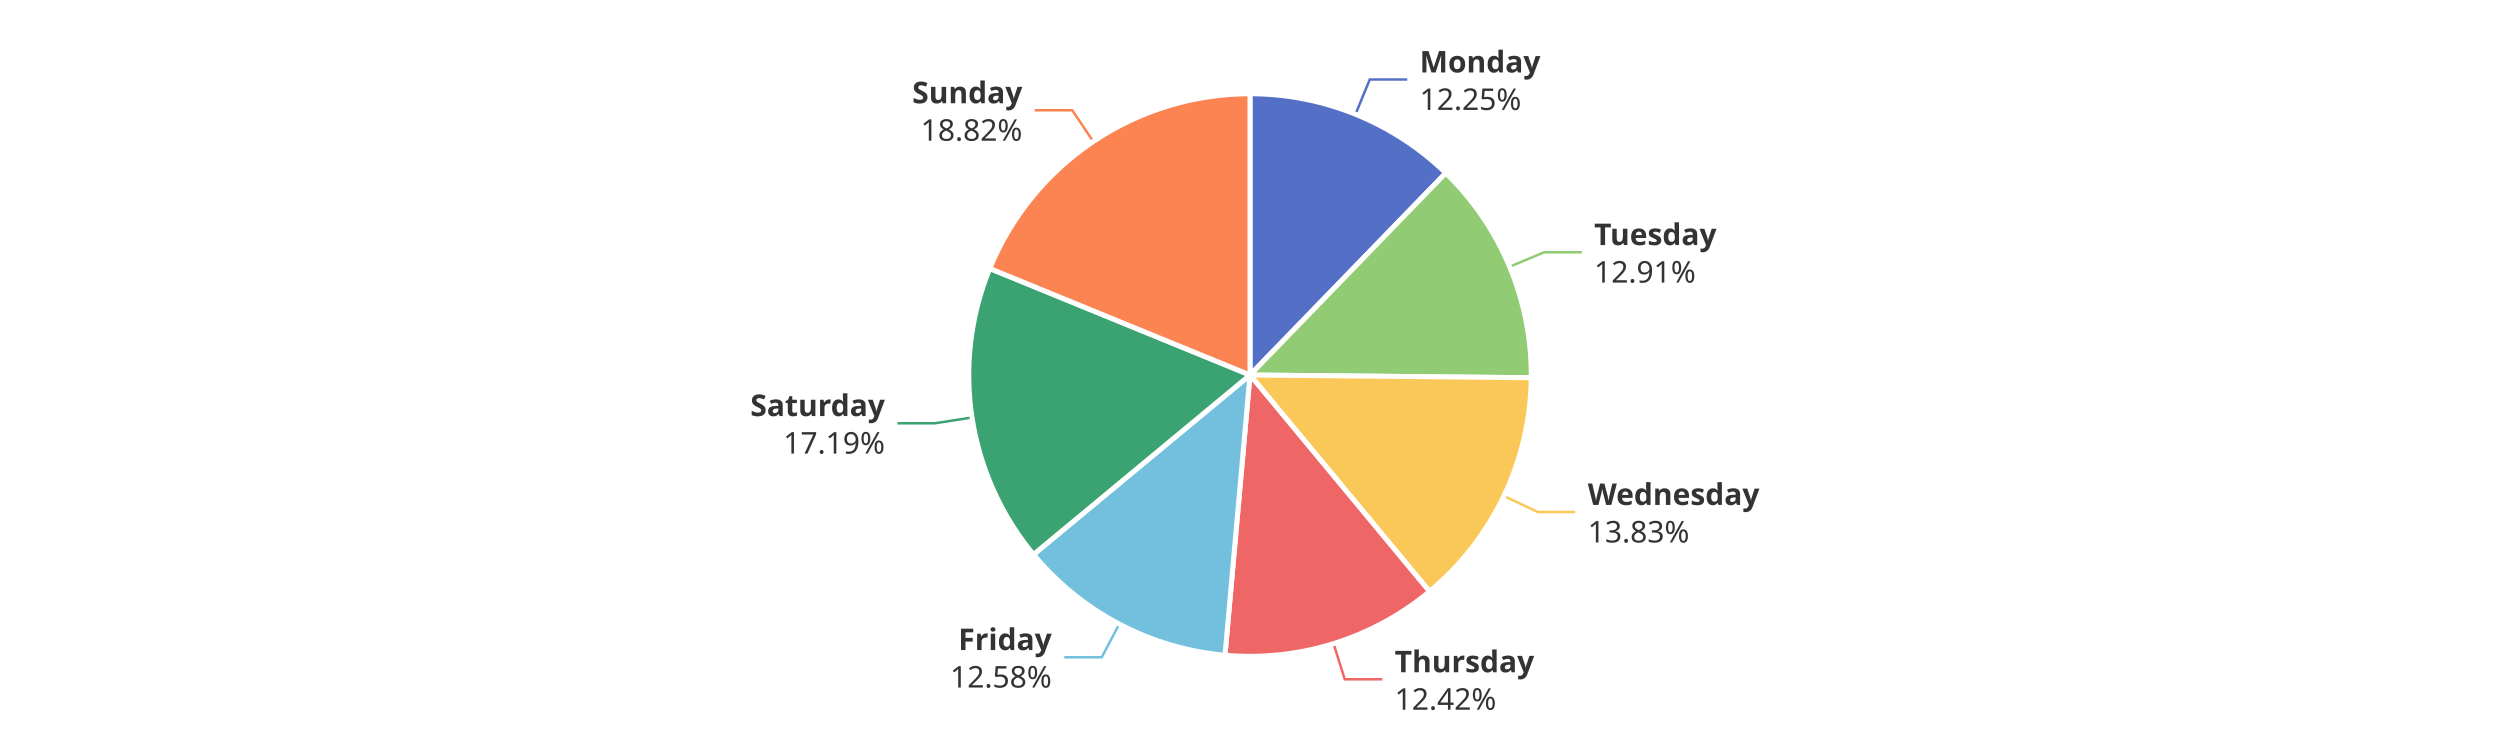
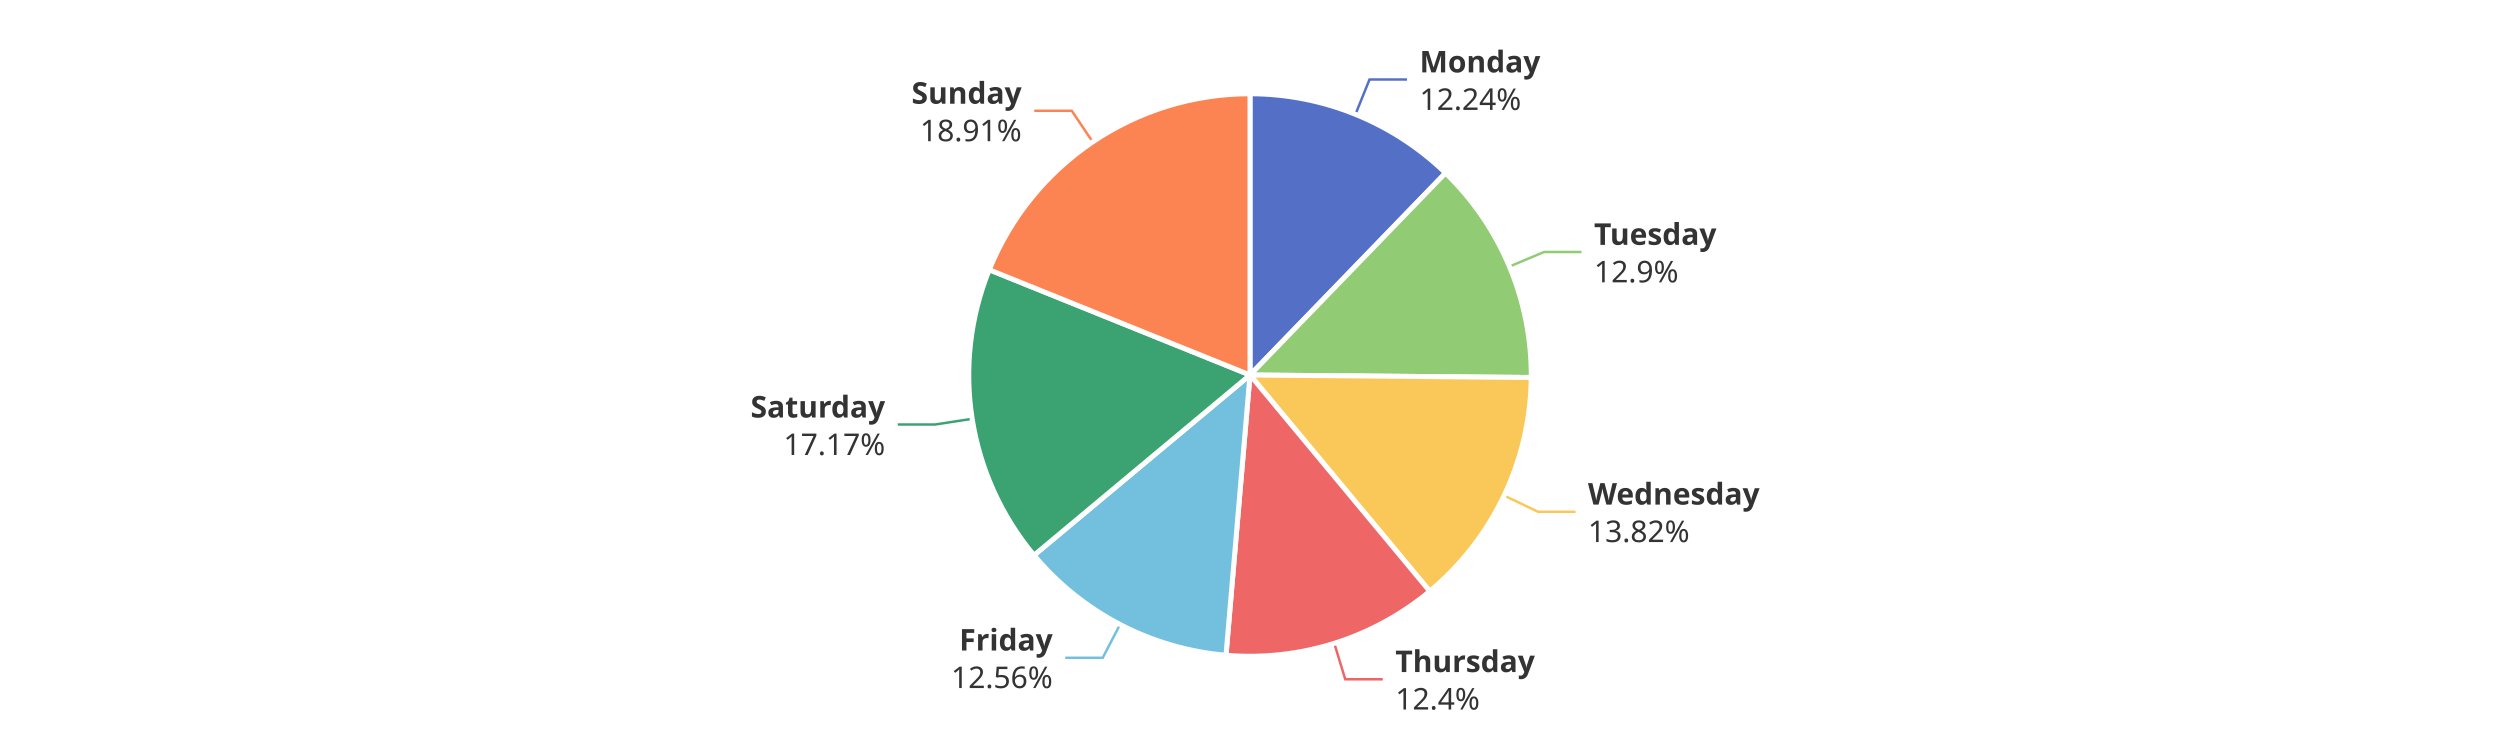
<svg xmlns="http://www.w3.org/2000/svg" width="1000" height="300" version="1.1" baseProfile="full" viewBox="0 0 1000 300">
  <rect width="1000" height="300" x="0" y="0" id="0" fill="#ffffff" />
-   <polyline points="542.2 45.7 547.9 31.8 562.9 31.8" fill="none" stroke="#5470c6" />
-   <polyline points="603.8 106.7 617.7 100.9 632.7 100.9" fill="none" stroke="#91cc75" />
-   <polyline points="601.6 198.4 615.1 204.8 630.1 204.8" fill="none" stroke="#fac858" />
-   <polyline points="533.4 257.4 537.9 271.7 552.9 271.7" fill="none" stroke="#ee6666" />
-   <polyline points="447.7 249.6 440.7 262.9 425.7 262.9" fill="none" stroke="#73c0de" />
-   <polyline points="388.8 167 374 169.3 359 169.3" fill="none" stroke="#3ba272" />
-   <polyline points="437.3 56.6 428.9 44.1 413.9 44.1" fill="none" stroke="#fc8452" />
-   <path d="M500 37.5A112.5 112.5 0 0 1 578.3 69.2L500 150Z" fill="#5470c6" stroke="#fff" stroke-width="2" stroke-linejoin="round" />
-   <path d="M578.3 69.2A112.5 112.5 0 0 1 612.5 151.1L500 150Z" fill="#91cc75" stroke="#fff" stroke-width="2" stroke-linejoin="round" />
-   <path d="M612.5 151.1A112.5 112.5 0 0 1 571.8 236.6L500 150Z" fill="#fac858" stroke="#fff" stroke-width="2" stroke-linejoin="round" />
-   <path d="M571.8 236.6A112.5 112.5 0 0 1 490 262.1L500 150Z" fill="#ee6666" stroke="#fff" stroke-width="2" stroke-linejoin="round" />
-   <path d="M490 262.1A112.5 112.5 0 0 1 413.4 221.8L500 150Z" fill="#73c0de" stroke="#fff" stroke-width="2" stroke-linejoin="round" />
-   <path d="M413.4 221.8A112.5 112.5 0 0 1 395.9 107.4L500 150Z" fill="#3ba272" stroke="#fff" stroke-width="2" stroke-linejoin="round" />
-   <path d="M395.9 107.4A112.5 112.5 0 0 1 500 37.5L500 150Z" fill="#fc8452" stroke="#fff" stroke-width="2" stroke-linejoin="round" />
-   <path d="M0 -15l42.8 0l0 30l-42.8 0Z" transform="translate(567.8655 31.8258)" fill="none" />
-   <text dominant-baseline="central" text-anchor="start" style="font-size:12px;font-family:sans-serif;font-weight:bold;" y="-7.5" transform="translate(567.8655 31.8258)" fill="#333" stroke="rgb(255,255,255)" stroke-width="2" paint-order="stroke" stroke-miterlimit="2">Monday</text>
-   <text dominant-baseline="central" text-anchor="start" style="font-size:12px;font-family:sans-serif;" y="7.5" transform="translate(567.8655 31.8258)" fill="#333" stroke="rgb(255,255,255)" stroke-width="2" paint-order="stroke" stroke-miterlimit="2">12.25%</text>
-   <path d="M0 -15l46.2 0l0 30l-46.2 0Z" transform="translate(637.6562 100.875)" fill="none" />
-   <text dominant-baseline="central" text-anchor="start" style="font-size:12px;font-family:sans-serif;font-weight:bold;" y="-7.5" transform="translate(637.6562 100.875)" fill="#333" stroke="rgb(255,255,255)" stroke-width="2" paint-order="stroke" stroke-miterlimit="2">Tuesday</text>
-   <text dominant-baseline="central" text-anchor="start" style="font-size:12px;font-family:sans-serif;" y="7.5" transform="translate(637.6562 100.875)" fill="#333" stroke="rgb(255,255,255)" stroke-width="2" paint-order="stroke" stroke-miterlimit="2">12.91%</text>
-   <path d="M0 -15l63.6 0l0 30l-63.6 0Z" transform="translate(635.1083 204.8299)" fill="none" />
-   <text dominant-baseline="central" text-anchor="start" style="font-size:12px;font-family:sans-serif;font-weight:bold;" y="-7.5" transform="translate(635.1083 204.8299)" fill="#333" stroke="rgb(255,255,255)" stroke-width="2" paint-order="stroke" stroke-miterlimit="2">Wednesday</text>
-   <text dominant-baseline="central" text-anchor="start" style="font-size:12px;font-family:sans-serif;" y="7.5" transform="translate(635.1083 204.8299)" fill="#333" stroke="rgb(255,255,255)" stroke-width="2" paint-order="stroke" stroke-miterlimit="2">13.83%</text>
-   <path d="M0 -15l50.2 0l0 30l-50.2 0Z" transform="translate(557.8728 271.7452)" fill="none" />
-   <text dominant-baseline="central" text-anchor="start" style="font-size:12px;font-family:sans-serif;font-weight:bold;" y="-7.5" transform="translate(557.8728 271.7452)" fill="#333" stroke="rgb(255,255,255)" stroke-width="2" paint-order="stroke" stroke-miterlimit="2">Thursday</text>
-   <text dominant-baseline="central" text-anchor="start" style="font-size:12px;font-family:sans-serif;" y="7.5" transform="translate(557.8728 271.7452)" fill="#333" stroke="rgb(255,255,255)" stroke-width="2" paint-order="stroke" stroke-miterlimit="2">12.42%</text>
-   <path d="M-40.9 -15l40.9 0l0 30l-40.9 0Z" transform="translate(420.6932 262.867)" fill="none" />
-   <text dominant-baseline="central" text-anchor="end" style="font-size:12px;font-family:sans-serif;font-weight:bold;" y="-7.5" transform="translate(420.6932 262.867)" fill="#333" stroke="rgb(255,255,255)" stroke-width="2" paint-order="stroke" stroke-miterlimit="2">Friday</text>
-   <text dominant-baseline="central" text-anchor="end" style="font-size:12px;font-family:sans-serif;" y="7.5" transform="translate(420.6932 262.867)" fill="#333" stroke="rgb(255,255,255)" stroke-width="2" paint-order="stroke" stroke-miterlimit="2">12.58%</text>
-   <path d="M-48.2 -15l48.2 0l0 30l-48.2 0Z" transform="translate(353.965 169.2726)" fill="none" />
-   <text dominant-baseline="central" text-anchor="end" style="font-size:12px;font-family:sans-serif;font-weight:bold;" y="-7.5" transform="translate(353.965 169.2726)" fill="#333" stroke="rgb(255,255,255)" stroke-width="2" paint-order="stroke" stroke-miterlimit="2">Saturday</text>
-   <text dominant-baseline="central" text-anchor="end" style="font-size:12px;font-family:sans-serif;" y="7.5" transform="translate(353.965 169.2726)" fill="#333" stroke="rgb(255,255,255)" stroke-width="2" paint-order="stroke" stroke-miterlimit="2">17.19%</text>
-   <path d="M-40.9 -15l40.9 0l0 30l-40.9 0Z" transform="translate(408.9318 44.1437)" fill="none" />
-   <text dominant-baseline="central" text-anchor="end" style="font-size:12px;font-family:sans-serif;font-weight:bold;" y="-7.5" transform="translate(408.9318 44.1437)" fill="#333" stroke="rgb(255,255,255)" stroke-width="2" paint-order="stroke" stroke-miterlimit="2">Sunday</text>
-   <text dominant-baseline="central" text-anchor="end" style="font-size:12px;font-family:sans-serif;" y="7.5" transform="translate(408.9318 44.1437)" fill="#333" stroke="rgb(255,255,255)" stroke-width="2" paint-order="stroke" stroke-miterlimit="2">18.82%</text>
+   <polyline points="542.2 45.7 547.8 31.8 562.8 31.8" fill="none" stroke="#5470c6" />
+   <polyline points="603.8 106.6 617.6 100.8 632.6 100.8" fill="none" stroke="#91cc75" />
+   <polyline points="601.6 198.2 615.2 204.7 630.2 204.7" fill="none" stroke="#fac858" />
+   <polyline points="533.7 257.3 538.1 271.7 553.1 271.7" fill="none" stroke="#ee6666" />
+   <polyline points="448 249.8 441.1 263.1 426.1 263.1" fill="none" stroke="#73c0de" />
+   <polyline points="388.9 167.5 374.1 169.8 359.1 169.8" fill="none" stroke="#3ba272" />
+   <polyline points="437.1 56.8 428.7 44.3 413.7 44.3" fill="none" stroke="#fc8452" />
+   <path d="M500 37.5A112.5 112.5 0 0 1 578.2 69.2L500 150Z" fill="#5470c6" stroke="#fff" stroke-width="2" stroke-linejoin="round" />
+   <path d="M578.2 69.2A112.5 112.5 0 0 1 612.5 151L500 150Z" fill="#91cc75" stroke="#fff" stroke-width="2" stroke-linejoin="round" />
+   <path d="M612.5 151A112.5 112.5 0 0 1 571.9 236.5L500 150Z" fill="#fac858" stroke="#fff" stroke-width="2" stroke-linejoin="round" />
+   <path d="M571.9 236.5A112.5 112.5 0 0 1 490.4 262.1L500 150Z" fill="#ee6666" stroke="#fff" stroke-width="2" stroke-linejoin="round" />
+   <path d="M490.4 262.1A112.5 112.5 0 0 1 413.6 222.1L500 150Z" fill="#73c0de" stroke="#fff" stroke-width="2" stroke-linejoin="round" />
+   <path d="M413.6 222.1A112.5 112.5 0 0 1 395.7 107.9L500 150Z" fill="#3ba272" stroke="#fff" stroke-width="2" stroke-linejoin="round" />
+   <path d="M395.7 107.9A112.5 112.5 0 0 1 500 37.5L500 150Z" fill="#fc8452" stroke="#fff" stroke-width="2" stroke-linejoin="round" />
+   <path d="M0 -15l42.8 0l0 30l-42.8 0Z" transform="translate(567.8329 31.8126)" fill="none" />
+   <text dominant-baseline="central" text-anchor="start" style="font-size:12px;font-family:sans-serif;font-weight:bold;" y="-7.5" transform="translate(567.8329 31.8126)" fill="#333" stroke="rgb(255,255,255)" stroke-width="2" paint-order="stroke" stroke-miterlimit="2">Monday</text>
+   <text dominant-baseline="central" text-anchor="start" style="font-size:12px;font-family:sans-serif;" y="7.5" transform="translate(567.8329 31.8126)" fill="#333" stroke="rgb(255,255,255)" stroke-width="2" paint-order="stroke" stroke-miterlimit="2">12.24%</text>
+   <path d="M0 -15l46.2 0l0 30l-46.2 0Z" transform="translate(637.6156 100.7779)" fill="none" />
+   <text dominant-baseline="central" text-anchor="start" style="font-size:12px;font-family:sans-serif;font-weight:bold;" y="-7.5" transform="translate(637.6156 100.7779)" fill="#333" stroke="rgb(255,255,255)" stroke-width="2" paint-order="stroke" stroke-miterlimit="2">Tuesday</text>
+   <text dominant-baseline="central" text-anchor="start" style="font-size:12px;font-family:sans-serif;" y="7.5" transform="translate(637.6156 100.7779)" fill="#333" stroke="rgb(255,255,255)" stroke-width="2" paint-order="stroke" stroke-miterlimit="2">12.9%</text>
+   <path d="M0 -15l63.6 0l0 30l-63.6 0Z" transform="translate(635.1833 204.6722)" fill="none" />
+   <text dominant-baseline="central" text-anchor="start" style="font-size:12px;font-family:sans-serif;font-weight:bold;" y="-7.5" transform="translate(635.1833 204.6722)" fill="#333" stroke="rgb(255,255,255)" stroke-width="2" paint-order="stroke" stroke-miterlimit="2">Wednesday</text>
+   <text dominant-baseline="central" text-anchor="start" style="font-size:12px;font-family:sans-serif;" y="7.5" transform="translate(635.1833 204.6722)" fill="#333" stroke="rgb(255,255,255)" stroke-width="2" paint-order="stroke" stroke-miterlimit="2">13.82%</text>
+   <path d="M0 -15l50.2 0l0 30l-50.2 0Z" transform="translate(558.1441 271.6605)" fill="none" />
+   <text dominant-baseline="central" text-anchor="start" style="font-size:12px;font-family:sans-serif;font-weight:bold;" y="-7.5" transform="translate(558.1441 271.6605)" fill="#333" stroke="rgb(255,255,255)" stroke-width="2" paint-order="stroke" stroke-miterlimit="2">Thursday</text>
+   <text dominant-baseline="central" text-anchor="start" style="font-size:12px;font-family:sans-serif;" y="7.5" transform="translate(558.1441 271.6605)" fill="#333" stroke="rgb(255,255,255)" stroke-width="2" paint-order="stroke" stroke-miterlimit="2">12.4%</text>
+   <path d="M-40.9 -15l40.9 0l0 30l-40.9 0Z" transform="translate(421.0782 263.0684)" fill="none" />
+   <text dominant-baseline="central" text-anchor="end" style="font-size:12px;font-family:sans-serif;font-weight:bold;" y="-7.5" transform="translate(421.0782 263.0684)" fill="#333" stroke="rgb(255,255,255)" stroke-width="2" paint-order="stroke" stroke-miterlimit="2">Friday</text>
+   <text dominant-baseline="central" text-anchor="end" style="font-size:12px;font-family:sans-serif;" y="7.5" transform="translate(421.0782 263.0684)" fill="#333" stroke="rgb(255,255,255)" stroke-width="2" paint-order="stroke" stroke-miterlimit="2">12.56%</text>
+   <path d="M-48.2 -15l48.2 0l0 30l-48.2 0Z" transform="translate(354.0544 169.8485)" fill="none" />
+   <text dominant-baseline="central" text-anchor="end" style="font-size:12px;font-family:sans-serif;font-weight:bold;" y="-7.5" transform="translate(354.0544 169.8485)" fill="#333" stroke="rgb(255,255,255)" stroke-width="2" paint-order="stroke" stroke-miterlimit="2">Saturday</text>
+   <text dominant-baseline="central" text-anchor="end" style="font-size:12px;font-family:sans-serif;" y="7.5" transform="translate(354.0544 169.8485)" fill="#333" stroke="rgb(255,255,255)" stroke-width="2" paint-order="stroke" stroke-miterlimit="2">17.17%</text>
+   <path d="M-40.9 -15l40.9 0l0 30l-40.9 0Z" transform="translate(408.6597 44.3268)" fill="none" />
+   <text dominant-baseline="central" text-anchor="end" style="font-size:12px;font-family:sans-serif;font-weight:bold;" y="-7.5" transform="translate(408.6597 44.3268)" fill="#333" stroke="rgb(255,255,255)" stroke-width="2" paint-order="stroke" stroke-miterlimit="2">Sunday</text>
+   <text dominant-baseline="central" text-anchor="end" style="font-size:12px;font-family:sans-serif;" y="7.5" transform="translate(408.6597 44.3268)" fill="#333" stroke="rgb(255,255,255)" stroke-width="2" paint-order="stroke" stroke-miterlimit="2">18.91%</text>
</svg>
